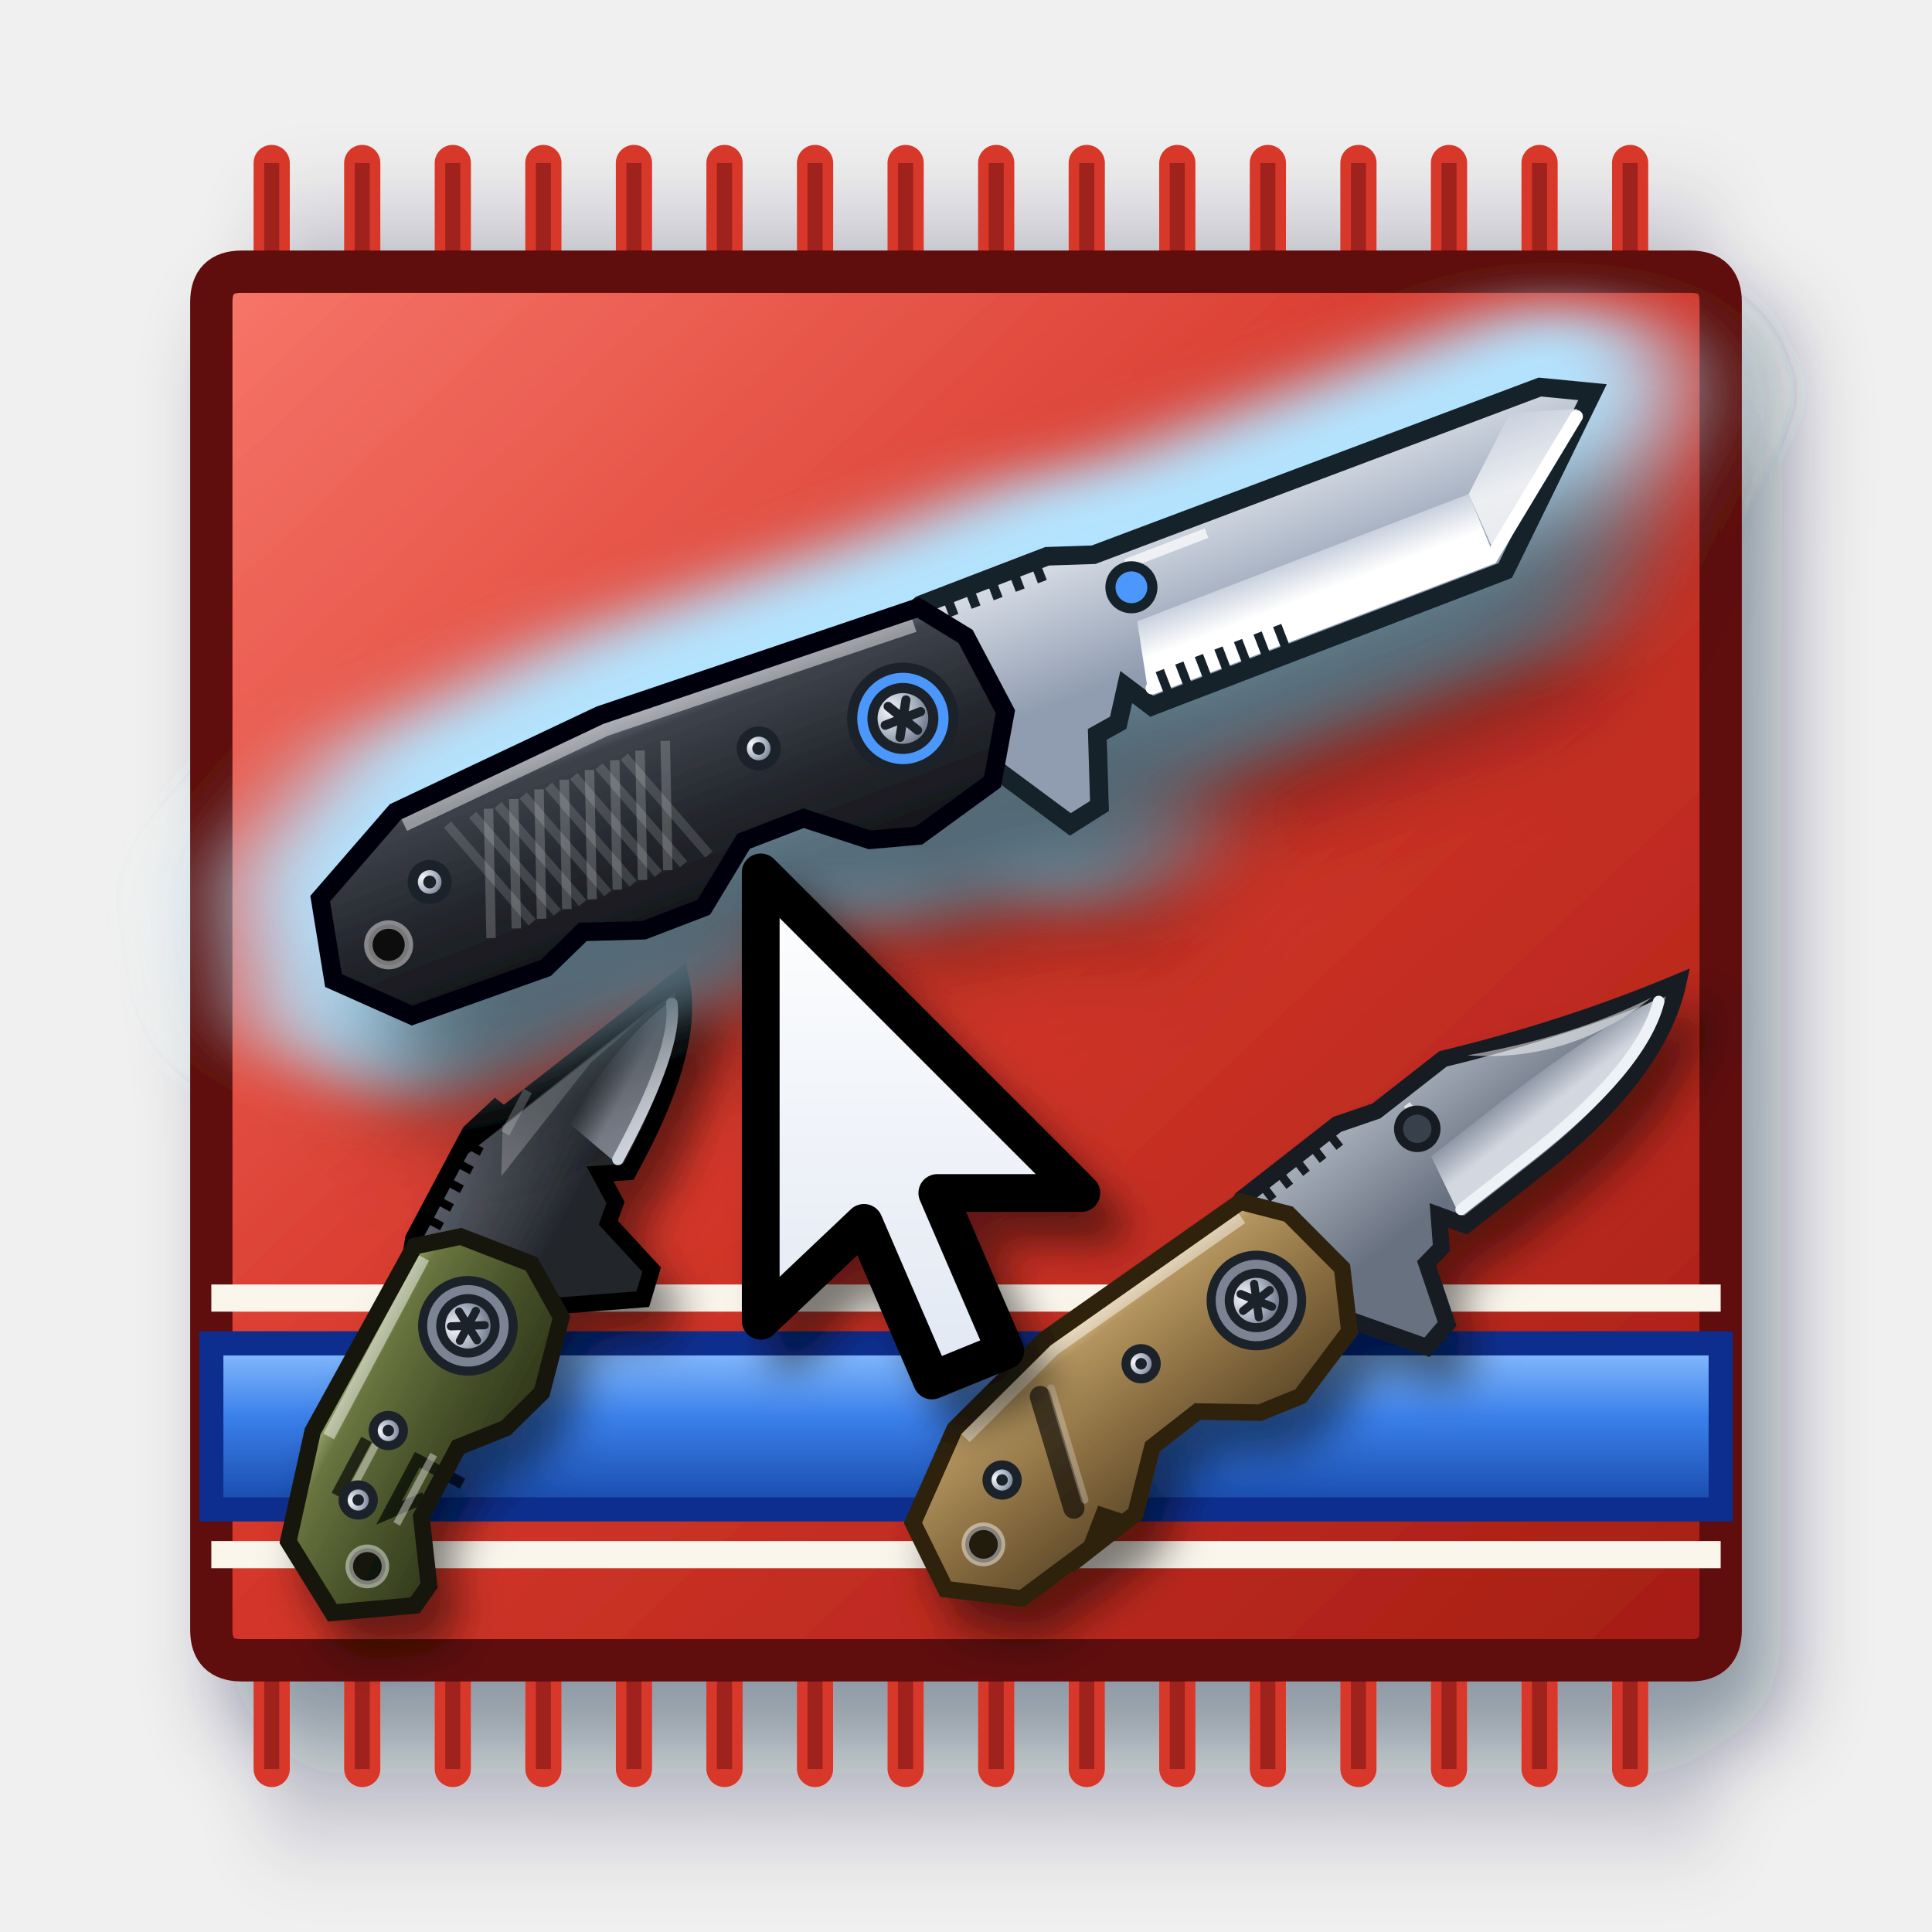
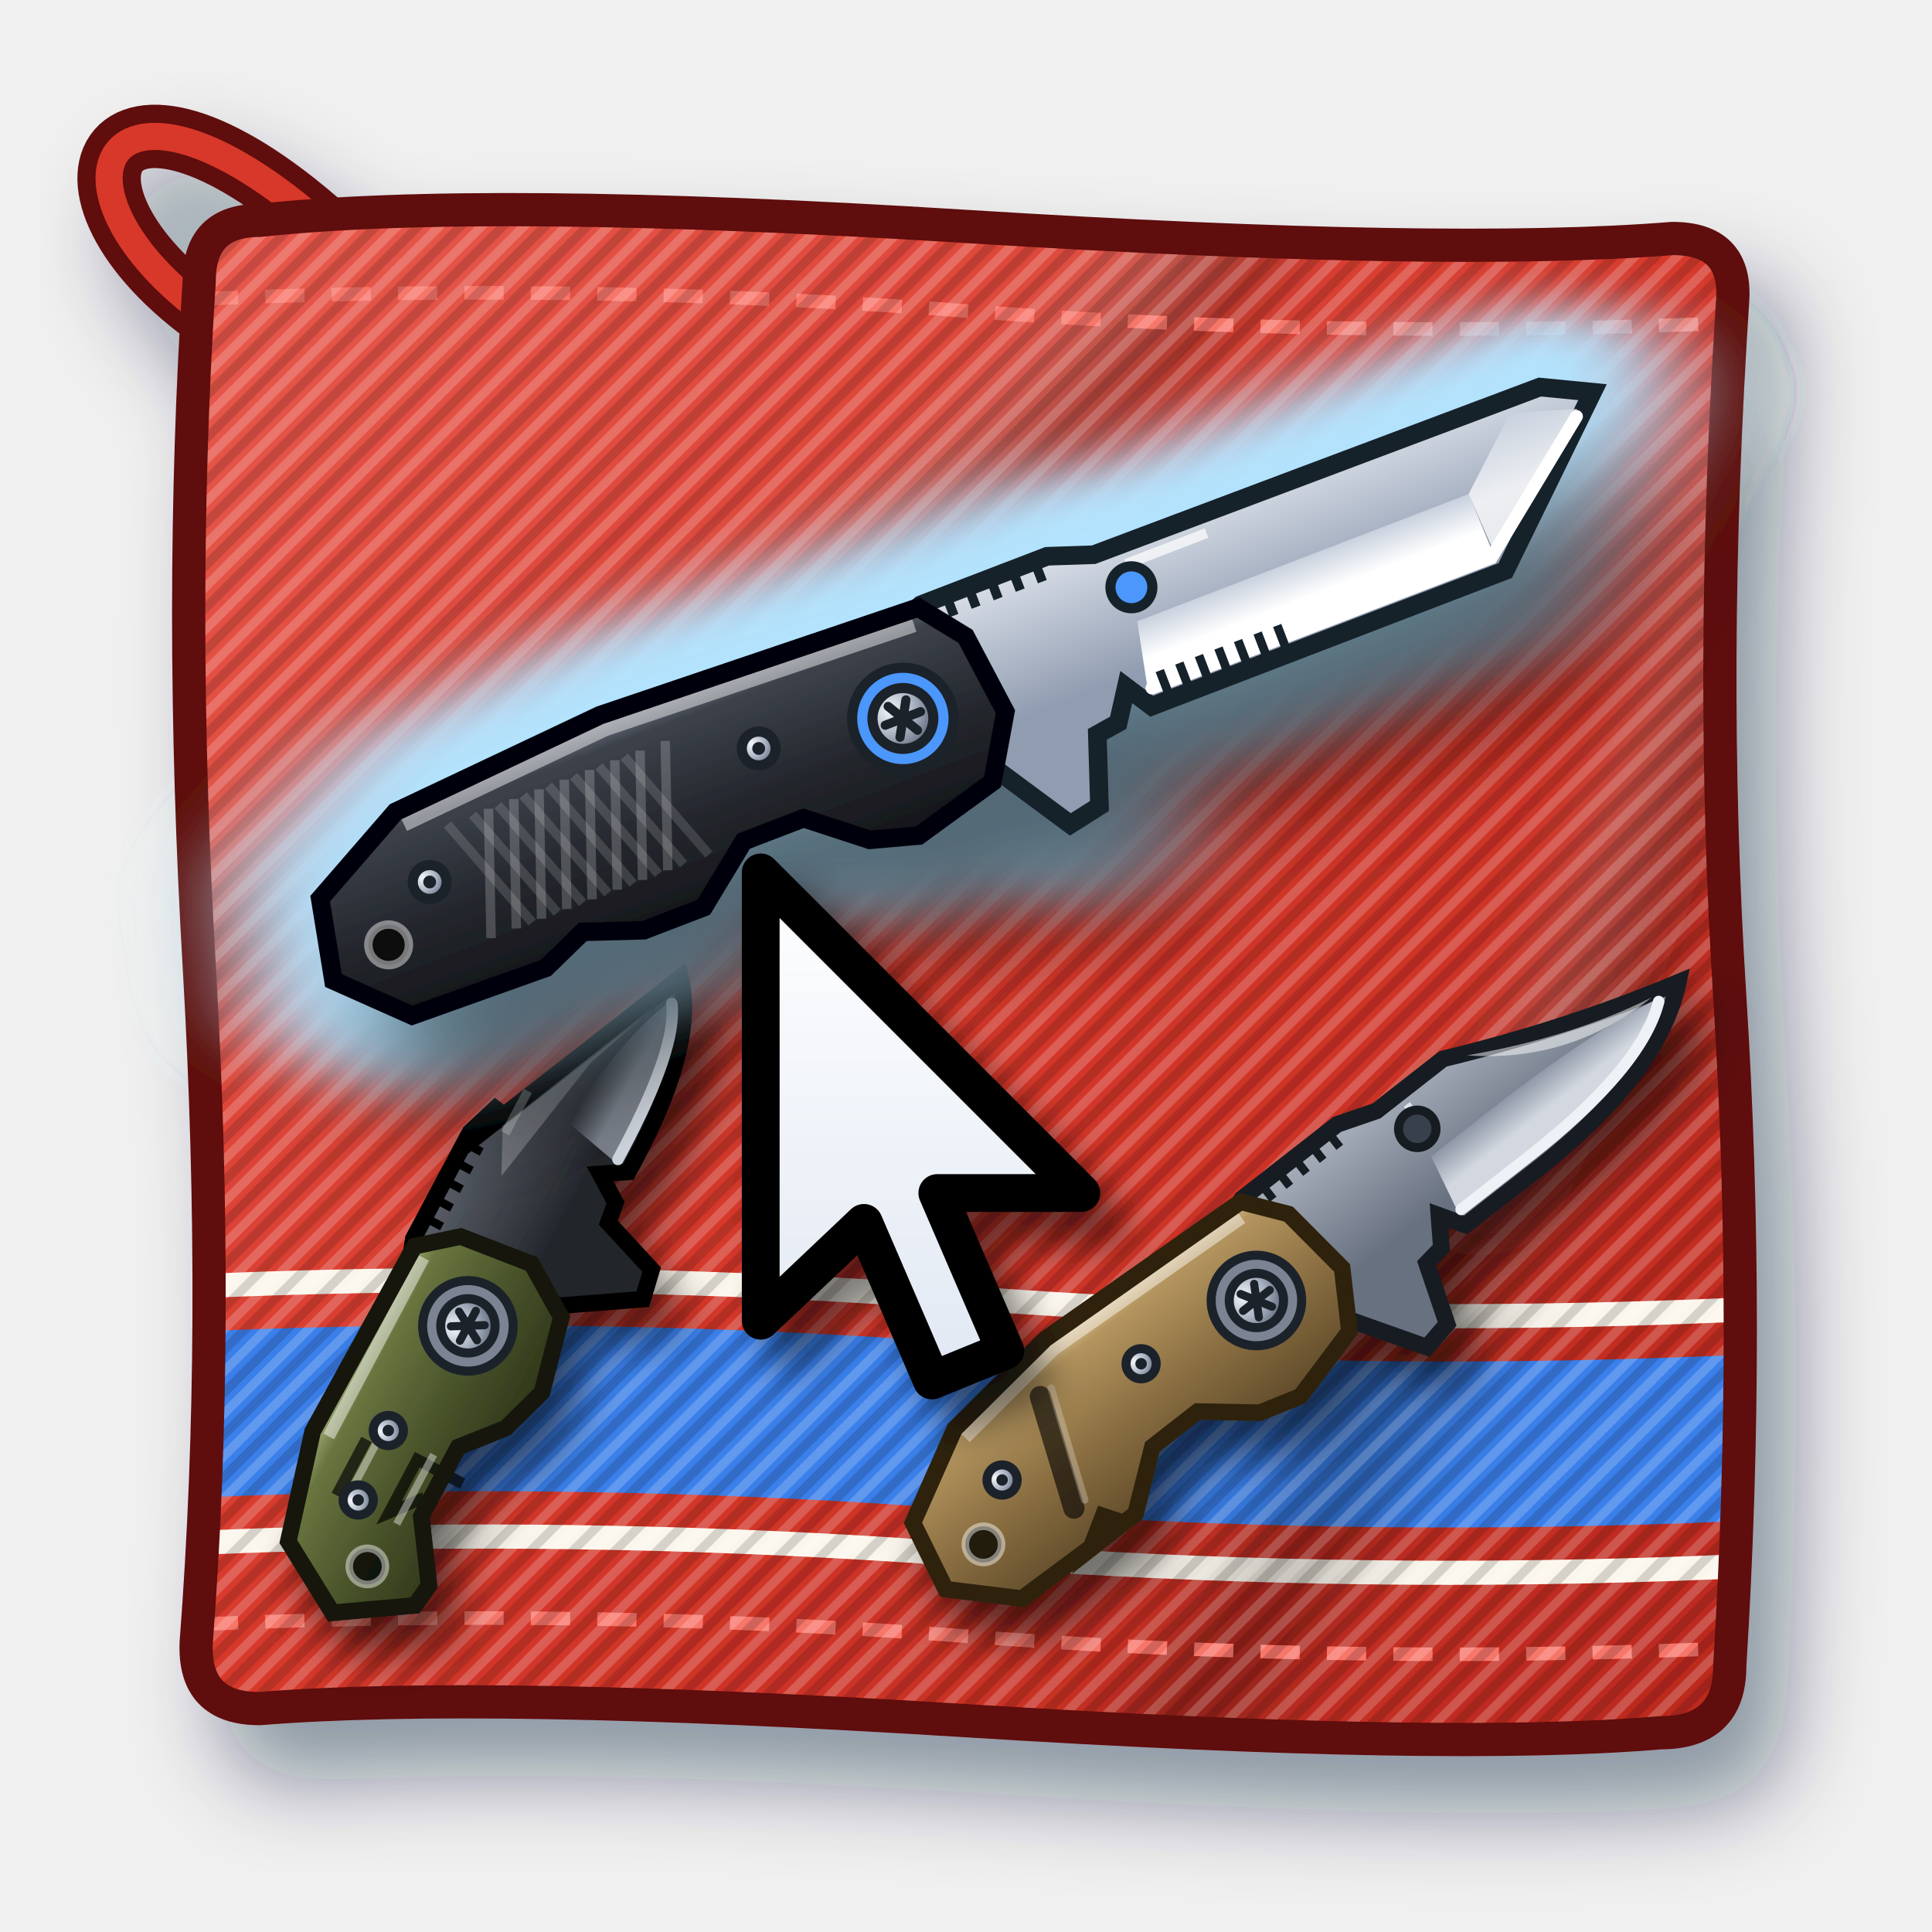
<svg xmlns="http://www.w3.org/2000/svg" viewBox="0 0 64 64" width="64" height="64">
  <defs>
-     <linearGradient id="pk1a-cloth" x1="0" y1="0" x2="1" y2="1">
-       <stop offset="0" stop-color="#F7766A" />
-       <stop offset="0.45" stop-color="#D7382B" />
-       <stop offset="1" stop-color="#A41D14" />
+     <filter id="pk1a-glow" x="-30%" y="-90%" width="160%" height="280%">
+       <feGaussianBlur stdDeviation="1.25" />
+     </filter>
+     <linearGradient id="pk1a-cloth" x2="1" y2="1">
+       <stop stop-color="#ED6357" />
+       <stop offset=".5" stop-color="#D7382B" />
+       <stop offset="1" stop-color="#B3251B" />
    </linearGradient>
-     <linearGradient id="pk1a-stripe" x1="0" y1="0" x2="0" y2="1">
-       <stop offset="0" stop-color="#8CC0FF" />
-       <stop offset="0.45" stop-color="#3A7FEA" />
-       <stop offset="1" stop-color="#1748A8" />
-     </linearGradient>
+     <pattern id="pk1a-tw" width="1.4" height="1.4" patternUnits="userSpaceOnUse">
+       <path d="M-1 1.35L1.35 -1M-1 2.75L2.75 -1" stroke="#000" stroke-opacity=".15" stroke-width=".3" />
+       <path d="M-1 2.05L2.05 -1M-1 3.45L3.45 -1" stroke="#fff" stroke-opacity=".2" stroke-width=".3" />
+     </pattern>
+     <pattern id="pk1a-c0" width="64" height="64" patternUnits="userSpaceOnUse">
+       <rect width="64" height="64" fill="url(#pk1a-cloth)" />
+       <path d="M0 47.25Q16 46.05 32 47.25T64 47.25" fill="none" stroke="#3A7FEA" stroke-width="5.5" />
+       <path d="M0 43Q16 41.8 32 43T64 43M0 51.5Q16 50.3 32 51.5T64 51.5" fill="none" stroke="#FBF6EC" stroke-width=".8" />
+       <g filter="url(#pk1a-glow)" fill="none" stroke-linecap="round">
+         <path d="M12.4 52.6L21.8 35M32.9 51.8L54.9 34.6M42 6Q31 22 5 32M59 16Q53 38 38 59" stroke="#000" stroke-opacity=".3" stroke-width="3.2" />
+         <path d="M40.4 5Q29.4 21 3.4 31M57.4 15Q54.6 27 49 39" stroke="#fff" stroke-opacity=".2" stroke-width="1.6" />
+       </g>
+       <path d="M0 10.3Q16 9.1 32 10.3T64 10.3M0 54.2Q16 53 32 54.2T64 54.2" fill="none" stroke="#F7766A" stroke-width=".45" stroke-dasharray="1.3 .9" />
+       <rect width="64" height="64" fill="url(#pk1a-tw)" />
+     </pattern>
    <linearGradient id="pk1a-f-dlc" x1="0" y1="0" x2="0" y2="1">
      <stop offset="0" stop-color="#5B606A" />
      <stop offset="0.55" stop-color="#22252A" />
      <stop offset="1" stop-color="#22252A" />
    </linearGradient>
    <linearGradient id="pk1a-b-dlc" x1="0" y1="0" x2="0" y2="1">
      <stop offset="0" stop-color="#33373E" />
      <stop offset="0.55" stop-color="#7E848F" />
      <stop offset="1" stop-color="#7E848F" />
    </linearGradient>
    <linearGradient id="pk1a-h-od" x1="0" y1="0" x2="0" y2="1">
      <stop offset="0" stop-color="#A3AE7C" />
      <stop offset="0.14" stop-color="#69753F" />
      <stop offset="0.55" stop-color="#4A542B" />
      <stop offset="1" stop-color="#2F361A" />
    </linearGradient>
    <radialGradient id="pk1a-pin" cx=".35" cy=".3" r=".8">
      <stop offset="0" stop-color="#F4F6FA" />
      <stop offset="0.5" stop-color="#AAB3C2" />
      <stop offset="1" stop-color="#525C6E" />
    </radialGradient>
    <filter id="pk1a-ks" x="-30%" y="-30%" width="170%" height="170%">
      <feDropShadow dx=".7" dy="1.1" stdDeviation=".7" flood-color="#000" flood-opacity=".5" />
    </filter>
    <linearGradient id="pk1a-f-stone" x1="0" y1="0" x2="0" y2="1">
      <stop offset="0" stop-color="#A9B0BC" />
      <stop offset="0.55" stop-color="#687180" />
      <stop offset="1" stop-color="#687180" />
    </linearGradient>
    <linearGradient id="pk1a-b-stone" x1="0" y1="0" x2="0" y2="1">
      <stop offset="0" stop-color="#8E97A6" />
      <stop offset="0.55" stop-color="#D3D8E0" />
      <stop offset="1" stop-color="#D3D8E0" />
    </linearGradient>
    <linearGradient id="pk1a-h-tan" x1="0" y1="0" x2="0" y2="1">
      <stop offset="0" stop-color="#E6CFA2" />
      <stop offset="0.14" stop-color="#B4955F" />
      <stop offset="0.55" stop-color="#8B6F42" />
      <stop offset="1" stop-color="#5F4A29" />
    </linearGradient>
    <linearGradient id="pk1a-f-satin" x1="0" y1="0" x2="0" y2="1">
      <stop offset="0" stop-color="#D9DFE8" />
      <stop offset="0.55" stop-color="#909CB0" />
      <stop offset="1" stop-color="#909CB0" />
    </linearGradient>
    <linearGradient id="pk1a-b-satin" x1="0" y1="0" x2="0" y2="1">
      <stop offset="0" stop-color="#C9D1DE" />
      <stop offset="0.55" stop-color="#FFFFFF" />
      <stop offset="1" stop-color="#FFFFFF" />
    </linearGradient>
    <linearGradient id="pk1a-h-black" x1="0" y1="0" x2="0" y2="1">
      <stop offset="0" stop-color="#7C8592" />
      <stop offset="0.14" stop-color="#3D424B" />
      <stop offset="0.55" stop-color="#25282E" />
      <stop offset="1" stop-color="#131519" />
    </linearGradient>
-     <filter id="pk1a-glow" x="-30%" y="-90%" width="160%" height="280%">
-       <feGaussianBlur stdDeviation="1.25" />
-     </filter>
    <filter id="pk1a-lift" x="-30%" y="-30%" width="170%" height="170%">
      <feDropShadow dx="2" dy="3.4" stdDeviation="1.8" flood-color="#000" flood-opacity=".55" />
    </filter>
    <filter id="pk1a-cs" x="-30%" y="-30%" width="170%" height="170%">
      <feDropShadow dx="1" dy="1.2" stdDeviation=".7" flood-color="#000" flood-opacity=".5" />
    </filter>
    <linearGradient id="pk1a-cur" x1="0" y1="0" x2="0" y2="1">
      <stop offset="0" stop-color="#FFFFFF" />
      <stop offset="1" stop-color="#E1E8F3" />
    </linearGradient>
    <filter id="pk1a-shadow" x="-30%" y="-30%" width="170%" height="170%">
      <feDropShadow dx="1.3" dy="1.9" stdDeviation="1.4" flood-color="#06143A" flood-opacity=".42" />
    </filter>
  </defs>
  <g filter="url(#pk1a-shadow)">
-     <path d="M9 9V5.4M9 55V58.6M12 9V5.4M12 55V58.6M15 9V5.4M15 55V58.6M18 9V5.4M18 55V58.6M21 9V5.4M21 55V58.6M24 9V5.4M24 55V58.6M27 9V5.4M27 55V58.6M30 9V5.4M30 55V58.6M33 9V5.4M33 55V58.6M36 9V5.4M36 55V58.6M39 9V5.4M39 55V58.6M42 9V5.4M42 55V58.6M45 9V5.4M45 55V58.6M48 9V5.4M48 55V58.6M51 9V5.4M51 55V58.6M54 9V5.4M54 55V58.6" stroke="#D7382B" stroke-width="1.2" stroke-linecap="round" />
-     <path d="M9 9V5.4M9 55V58.6M12 9V5.4M12 55V58.6M15 9V5.4M15 55V58.6M18 9V5.4M18 55V58.6M21 9V5.4M21 55V58.6M24 9V5.4M24 55V58.6M27 9V5.4M27 55V58.6M30 9V5.4M30 55V58.6M33 9V5.4M33 55V58.6M36 9V5.4M36 55V58.6M39 9V5.4M39 55V58.6M42 9V5.4M42 55V58.6M45 9V5.4M45 55V58.6M48 9V5.4M48 55V58.6M51 9V5.4M51 55V58.6M54 9V5.4M54 55V58.6" stroke="#5E0C08" stroke-opacity=".45" stroke-width=".5" />
-     <path d="M8 9H56Q57 9 57 10V54Q57 55 56 55H8Q7 55 7 54V10Q7 9 8 9Z" fill="url(#pk1a-cloth)" stroke="#5E0C08" stroke-width="1.4" stroke-linejoin="round" />
-     <rect x="7" y="44.5" width="50" height="5.5" fill="url(#pk1a-stripe)" stroke="#0A2F8F" stroke-width=".8" />
-     <path d="M7 43H57M7 51.5H57" stroke="#FBF6EC" stroke-width=".9" />
+     <path d="M7.4 10.8C.8 6.4 3.4 1 10.8 7.6" fill="none" stroke="#5E0C08" stroke-width="2.1" />
+     <path d="M7.4 10.8C.8 6.4 3.4 1 10.8 7.6" fill="none" stroke="#D7382B" stroke-width=".9" />
+     <path d="M8.6 7.3Q16 6.5 32 7.5T55.4 7.9Q57.5 7.9 57.4 9.9Q56.6 22 57.3 33T57.3 55.2Q57.3 57.4 55 57.4Q48 58 32 57T8.6 56.6Q6.4 56.6 6.5 54.4Q7.3 44 6.6 32T6.6 9.3Q6.6 7.3 8.6 7.3Z" fill="url(#pk1a-c0)" stroke="#5E0C08" stroke-width="1.1" stroke-linejoin="round" />
    <g filter="url(#pk1a-ks)">
      <g transform="translate(15.5 43.92) rotate(-62)">
        <path d="M-1 -2L1.7 -2.95L5.7 -2.95L7 -2.5L6.1 -2.5L13.5 .8Q11.8 2.3 7.5 2.3L7 2.3L6.5 1.5L5.9 2.4L5.2 2.5L4.5 4.5L3.5 4.7L2.1 2.5L-1 2.2Z" fill="url(#pk1a-f-dlc)" stroke="#030405" stroke-width=".55" stroke-miterlimit="6" />
        <path d="M7.5 -.2L7.9 -.2Q10.8 0 12.7 .9Q11.5 1.88 7.5 1.88L7.05 1.88Z" fill="url(#pk1a-b-dlc)" />
        <path d="M6.4 -2.1L12.4 .55L9.6 -.5L4.9 -1.35Z" fill="#fff" fill-opacity=".25" />
        <path d="M7.2 1.8H7.5Q11.4 1.8 12.6 .95" fill="none" stroke="#D3D9E2" stroke-width=".38" stroke-linecap="round" />
        <path d="M7.8 -1.9H6.21" stroke="#fff" stroke-opacity=".3" stroke-width=".3" />
        <path d="M2.5 -3v.7M3.2 -3v.7M3.9 -3v.7M4.6 -3v.7M5.3 -3v.7" stroke="#030405" stroke-width=".28" />
        <path d="M2.5 -1.6L1.5 -2.8L-5.5 -2.9L-9.1 -1.9L-10.5 .5L-9 2.8L-8.2 2.9L-6.3 1.6L-3.7 1.6L-2.4 2.7L-.8 3.2L1.7 2.6L2.8 .9Z" fill="url(#pk1a-h-od)" />
        <path d="M-4.7 2.3V.6H-6.7L-5.7 1.4M-4.9 -1.2H-7" fill="none" stroke="#000" stroke-opacity=".65" stroke-width=".38" />
        <path d="M-4.3 1H-6.9M-4.9 -.85H-7" stroke="#fff" stroke-opacity=".4" stroke-width=".25" />
        <path d="M1.3 -2.35H-5.4" stroke="#fff" stroke-opacity=".45" stroke-width=".4" />
        <circle cx="0" cy="0" r="1.5" fill="#7B8493" stroke="#1B212C" stroke-width=".3" />
        <circle cx="0" cy="0" r=".9" fill="url(#pk1a-pin)" stroke="#1B212C" stroke-width=".3" />
        <path d="M-.56 0h1.12M-.28 -.49l.56 .97M-.28 .49l.56 -.97" stroke="#1B212C" stroke-width=".27" stroke-linecap="round" />
        <circle cx="-4.3" cy="-.7" r=".5" fill="url(#pk1a-pin)" stroke="#1B212C" stroke-width=".3" />
        <circle cx="-4.3" cy="-.7" r=".19" fill="#1B212C" />
        <circle cx="-6.8" cy="-.5" r=".5" fill="url(#pk1a-pin)" stroke="#1B212C" stroke-width=".3" />
        <circle cx="-6.8" cy="-.5" r=".19" fill="#1B212C" />
        <circle cx="-8.6" cy=".8" r=".6" fill="#000" fill-opacity=".75" stroke="#fff" stroke-opacity=".45" stroke-width=".25" />
        <path d="M2.5 -1.6L1.5 -2.8L-5.5 -2.9L-9.1 -1.9L-10.5 .5L-9 2.8L-8.2 2.9L-6.3 1.6L-3.7 1.6L-2.4 2.7L-.8 3.2L1.7 2.6L2.8 .9Z" fill="none" stroke="#141807" stroke-width=".55" stroke-miterlimit="6" />
      </g>
    </g>
    <g filter="url(#pk1a-ks)">
      <g transform="translate(41.62 43.08) rotate(-38)">
        <path d="M-1 -2L1.7 -2.95L5.7 -2.95L7 -2.5L9.8 -2.5Q13.65 -.75 17.5 .3Q15.1 2.3 10 2.3L7 2.3L6.5 1.5L5.9 2.4L5.2 2.5L4.5 4.5L3.5 4.7L2.1 2.5L-1 2.2Z" fill="url(#pk1a-f-stone)" stroke="#161A22" stroke-width=".55" stroke-miterlimit="6" />
        <path d="M7.5 -.2L10 -.2Q14.2 -.2 16.7 .32Q14.9 1.88 10 1.88L7.05 1.88Z" fill="url(#pk1a-b-stone)" />
        <path d="M10.5 -2.1Q13.65 -.42 16.5 .15Q13.05 .2 10.5 -2.1Z" fill="#fff" fill-opacity=".5" />
        <path d="M7.2 1.8H10Q14.8 1.8 16.6 .4" fill="none" stroke="#EEF1F5" stroke-width=".38" stroke-linecap="round" />
        <path d="M7.8 -1.9H8.05" stroke="#fff" stroke-opacity=".7" stroke-width=".3" />
        <path d="M2.5 -3v.7M3.2 -3v.7M3.9 -3v.7M4.6 -3v.7M5.3 -3v.7" stroke="#161A22" stroke-width=".28" />
        <circle cx="7.7" cy="-1.2" r=".62" fill="#39404C" stroke="#161A22" stroke-width=".3" />
        <path d="M2.6 -1.6L1.6 -2.9L-6.3 -3.3L-10.5 -2.8L-13.5 -1.2L-14 1.2L-12.2 3L-8 3.1L-8.4 2.5L-9.4 3.1L-7.5 3.1L-5.7 1.7L-3.8 1.7L-2.2 3L-.8 3.4L1.8 2.7L2.9 .9Z" fill="url(#pk1a-h-tan)" />
        <path d="M-9 1.7l1.4 -3.6" stroke="#000" stroke-opacity=".6" stroke-width=".7" stroke-linecap="round" />
        <path d="M-8.55 1.7l1.4 -3.6" stroke="#fff" stroke-opacity=".25" stroke-width=".25" stroke-linecap="round" />
        <path d="M1.3 -2.45L-6.3 -2.85L-10.4 -2.35" fill="none" stroke="#fff" stroke-opacity=".45" stroke-width=".4" />
        <circle cx="0" cy="0" r="1.5" fill="#7B8493" stroke="#1B212C" stroke-width=".3" />
        <circle cx="0" cy="0" r=".9" fill="url(#pk1a-pin)" stroke="#1B212C" stroke-width=".3" />
        <path d="M-.56 0h1.12M-.28 -.49l.56 .97M-.28 .49l.56 -.97" stroke="#1B212C" stroke-width=".27" stroke-linecap="round" />
        <circle cx="-4.3" cy="-.7" r=".5" fill="url(#pk1a-pin)" stroke="#1B212C" stroke-width=".3" />
        <circle cx="-4.3" cy="-.7" r=".19" fill="#1B212C" />
        <circle cx="-10.3" cy="-.5" r=".5" fill="url(#pk1a-pin)" stroke="#1B212C" stroke-width=".3" />
        <circle cx="-10.3" cy="-.5" r=".19" fill="#1B212C" />
        <circle cx="-12.1" cy=".8" r=".6" fill="#000" fill-opacity=".75" stroke="#fff" stroke-opacity=".45" stroke-width=".25" />
        <path d="M2.6 -1.6L1.6 -2.9L-6.3 -3.3L-10.5 -2.8L-13.5 -1.2L-14 1.2L-12.2 3L-8 3.1L-8.4 2.5L-9.4 3.1L-7.5 3.1L-5.7 1.7L-3.8 1.7L-2.2 3L-.8 3.4L1.8 2.7L2.9 .9Z" fill="none" stroke="#2E220E" stroke-width=".55" stroke-miterlimit="6" />
      </g>
    </g>
    <g transform="translate(29.91 23.8) rotate(-21) scale(1.12)" filter="url(#pk1a-glow)" fill="#B4E4FF" stroke="#B4E4FF" stroke-width="5" stroke-linejoin="round">
      <path d="M-1 -2L1.7 -2.95L5.7 -2.95L7 -2.5L21.1 -2.4L22.5 -1.7L18.2 2.3L7 2.3L6.5 1.5L5.9 2.4L5.2 2.5L4.5 4.5L3.5 4.7L2.1 2.5L-1 2.2Z" />
      <path d="M2.6 -1.6L1.6 -2.9L-8.33 -3.3L-15 -2.8L-18 -1.2L-18.5 1.2L-16.7 3L-12.5 3.1L-11.1 2.5L-9.4 3.1L-7.5 3.1L-5.7 1.7L-3.8 1.7L-2.2 3L-.8 3.4L1.8 2.7L2.9 .9Z" />
    </g>
    <g filter="url(#pk1a-lift)">
      <g transform="translate(29.91 23.8) rotate(-21) scale(1.12)">
        <path d="M-1 -2L1.7 -2.95L5.7 -2.95L7 -2.5L21.1 -2.4L22.5 -1.7L18.2 2.3L7 2.3L6.5 1.5L5.9 2.4L5.2 2.5L4.5 4.5L3.5 4.7L2.1 2.5L-1 2.2Z" fill="url(#pk1a-f-satin)" stroke="#19202C" stroke-width=".55" stroke-miterlimit="6" />
        <path d="M7.5 -.2L18 -.2L18.05 1.88L7.05 1.88Z" fill="url(#pk1a-b-satin)" />
        <path d="M18 -.2L20 -2L21.9 -1.4L18.1 1.88Z" fill="url(#pk1a-b-satin)" fill-opacity=".8" />
        <path d="M7.2 1.8H17.95L21.8 -1.2" fill="none" stroke="#FFFFFF" stroke-width=".38" stroke-linecap="round" />
        <path d="M7.8 -1.9H10.35" stroke="#fff" stroke-opacity=".7" stroke-width=".3" />
        <path d="M2.5 -3v.7M3.2 -3v.7M3.9 -3v.7M4.6 -3v.7M5.3 -3v.7" stroke="#19202C" stroke-width=".28" />
        <path d="M7.6 2.2v-.8M8.22 2.2v-.8M8.84 2.2v-.8M9.46 2.2v-.8M10.08 2.2v-.8M10.7 2.2v-.8M11.32 2.2v-.8" stroke="#19202C" stroke-width=".26" />
        <circle cx="7.7" cy="-1.2" r=".62" fill="#4B97FB" stroke="#19202C" stroke-width=".3" />
        <path d="M2.6 -1.6L1.6 -2.9L-8.33 -3.3L-15 -2.8L-18 -1.2L-18.5 1.2L-16.7 3L-12.5 3.1L-11.1 2.5L-9.4 3.1L-7.5 3.1L-5.7 1.7L-3.8 1.7L-2.2 3L-.8 3.4L1.8 2.7L2.9 .9Z" fill="url(#pk1a-h-black)" />
        <path d="M-13.7 1.7l1.3 -3.6M-12.9 1.7l1.3 -3.6M-12.1 1.7l1.3 -3.6M-11.3 1.7l1.3 -3.6M-10.5 1.7l1.3 -3.6M-9.7 1.7l1.3 -3.6M-8.9 1.7l1.3 -3.6M-8.1 1.7l1.3 -3.6" stroke="#fff" stroke-opacity=".2" stroke-width=".28" />
        <path d="M-13.7 -1.9l1.3 3.6M-12.9 -1.9l1.3 3.6M-12.1 -1.9l1.3 3.6M-11.3 -1.9l1.3 3.6M-10.5 -1.9l1.3 3.6M-9.7 -1.9l1.3 3.6M-8.9 -1.9l1.3 3.6M-8.1 -1.9l1.3 3.6" stroke="#fff" stroke-opacity=".14" stroke-width=".28" />
        <path d="M1.3 -2.45L-8.33 -2.85L-14.9 -2.35" fill="none" stroke="#fff" stroke-opacity=".45" stroke-width=".4" />
        <circle cx="0" cy="0" r="1.5" fill="#4B97FB" stroke="#1B212C" stroke-width=".3" />
        <circle cx="0" cy="0" r=".9" fill="url(#pk1a-pin)" stroke="#1B212C" stroke-width=".3" />
        <path d="M-.56 0h1.12M-.28 -.49l.56 .97M-.28 .49l.56 -.97" stroke="#1B212C" stroke-width=".27" stroke-linecap="round" />
        <circle cx="-4.3" cy="-.7" r=".5" fill="url(#pk1a-pin)" stroke="#1B212C" stroke-width=".3" />
        <circle cx="-4.3" cy="-.7" r=".19" fill="#1B212C" />
        <circle cx="-14.8" cy="-.5" r=".5" fill="url(#pk1a-pin)" stroke="#1B212C" stroke-width=".3" />
        <circle cx="-14.8" cy="-.5" r=".19" fill="#1B212C" />
        <circle cx="-16.6" cy=".8" r=".6" fill="#000" fill-opacity=".75" stroke="#fff" stroke-opacity=".45" stroke-width=".25" />
        <path d="M2.6 -1.6L1.6 -2.9L-8.33 -3.3L-15 -2.8L-18 -1.2L-18.5 1.2L-16.7 3L-12.5 3.1L-11.1 2.5L-9.4 3.1L-7.5 3.1L-5.7 1.7L-3.8 1.7L-2.2 3L-.8 3.4L1.8 2.7L2.9 .9Z" fill="none" stroke="#050608" stroke-width=".55" stroke-miterlimit="6" />
      </g>
    </g>
    <g transform="translate(25.2 28.9) scale(0.9)" filter="url(#pk1a-cs)">
      <path d="M0 0V16.5L3.8 12.9L6.3 18.7L9 17.6L6.5 11.8H11.8Z" fill="url(#pk1a-cur)" stroke="#000" stroke-width="1.39" stroke-linejoin="round" />
    </g>
  </g>
</svg>
